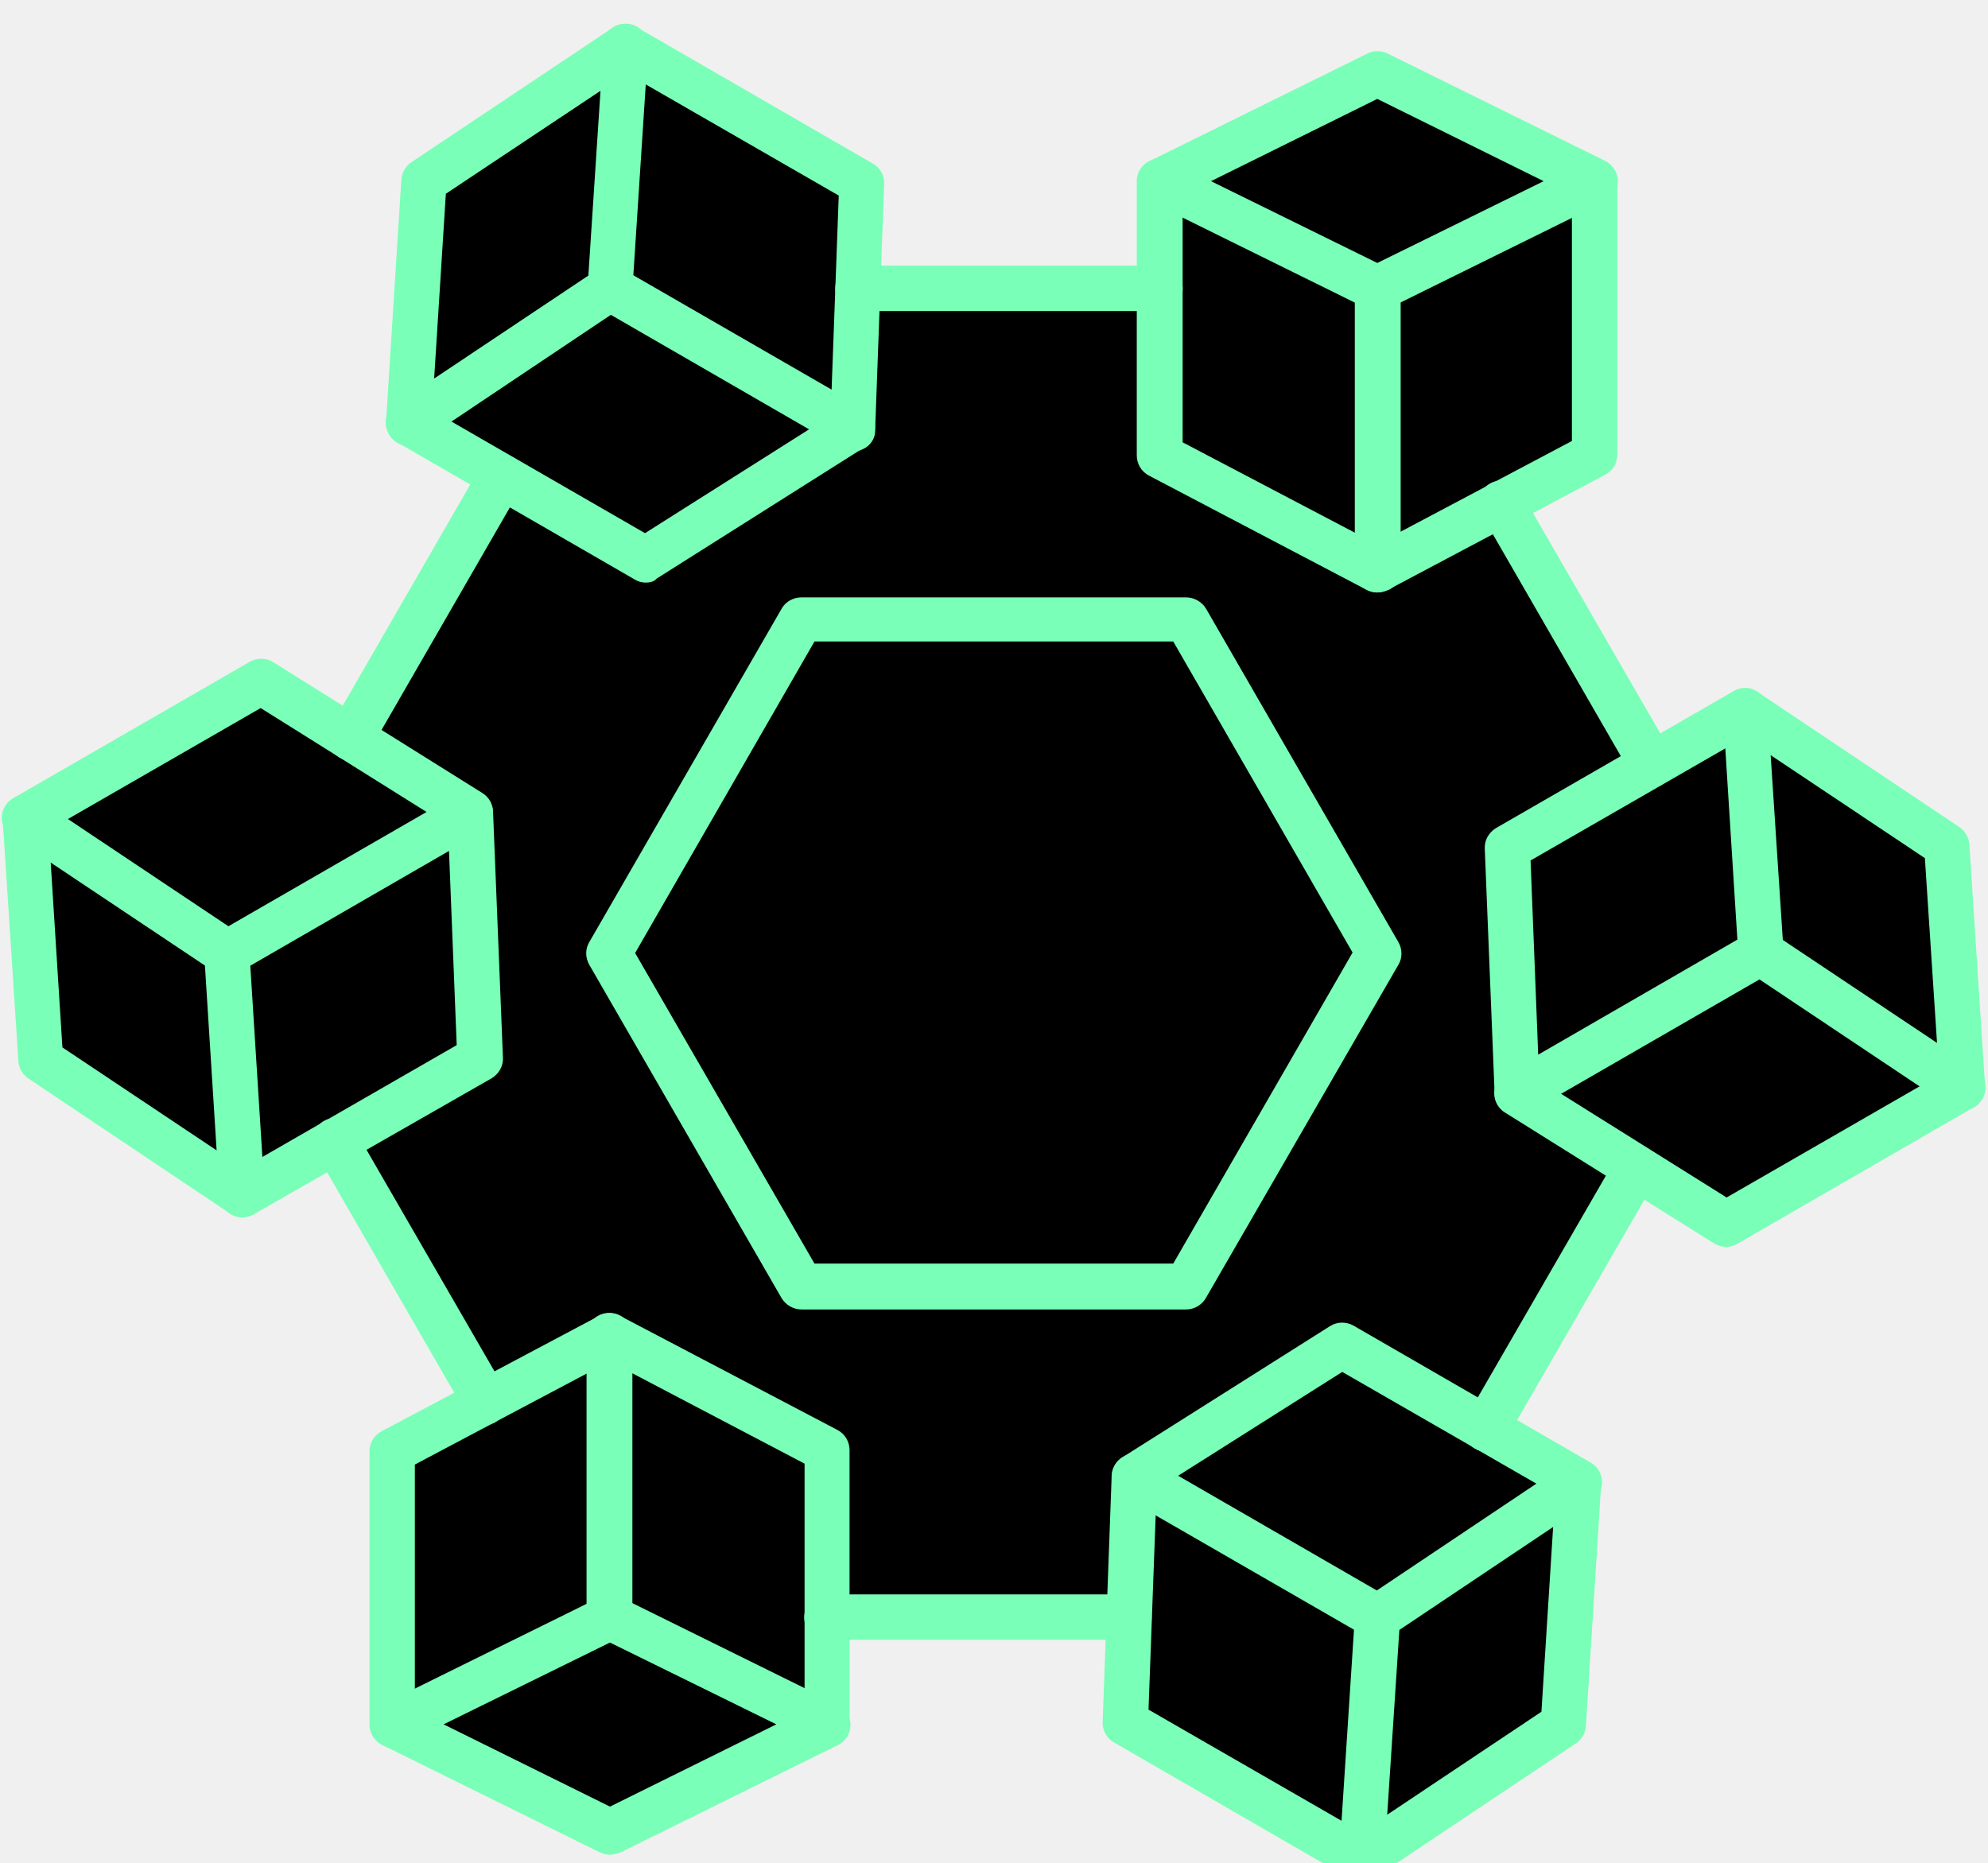
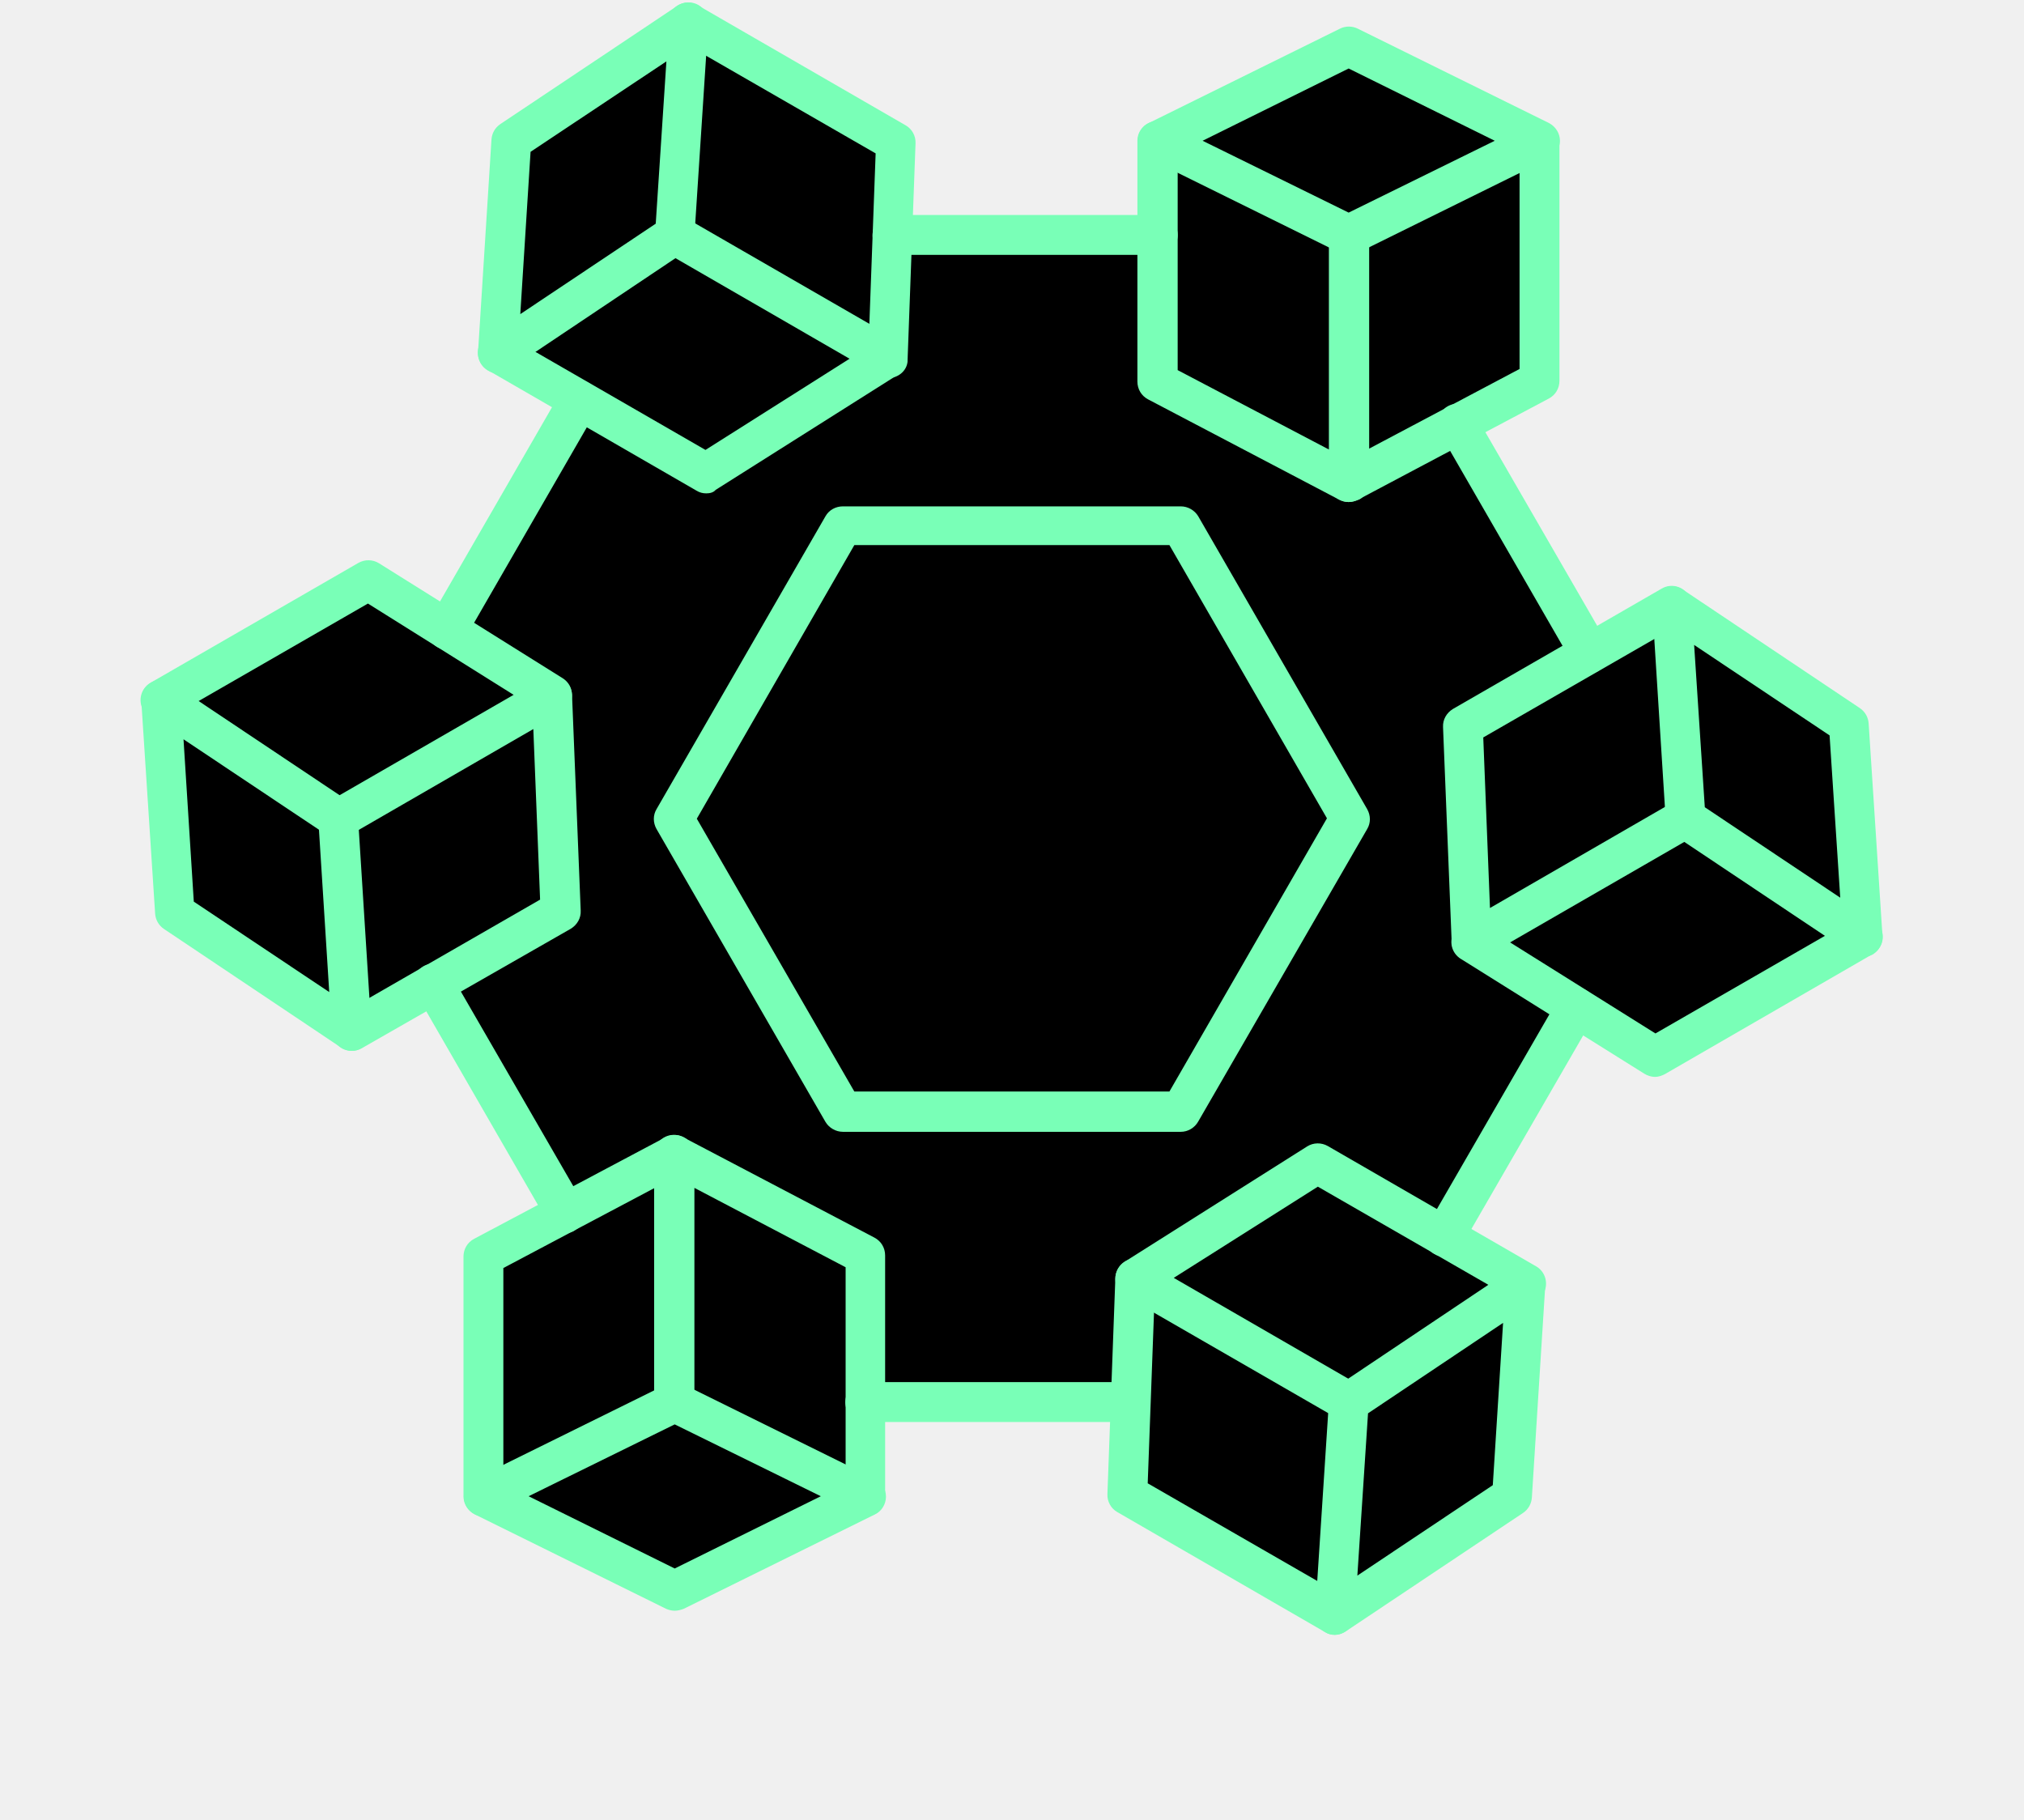
- <svg xmlns="http://www.w3.org/2000/svg" width="475" height="445" viewBox="0 0 475 435" fill="none">
+ <svg xmlns="http://www.w3.org/2000/svg" width="495" height="445" viewBox="0 0 475 495" fill="none">
  <g clip-path="url(#clip0_526_281)">
    <path fill-rule="evenodd" clip-rule="evenodd" d="M125.139 343.838L63.245 227.54L110.263 127.772L157.52 69.329L297.126 63.904L349.608 96.29L397.401 182.223L400.073 255.294L349.608 348.943L297.126 386.836L214.534 381.41L154.872 386.836L125.139 343.838Z" fill="black" />
    <path fill-rule="evenodd" clip-rule="evenodd" d="M189.777 142.772L145.794 225.37L192.028 301.805L284.669 305.276L329.087 220.704L282.585 140.124L189.777 142.772Z" fill="black" />
    <path fill-rule="evenodd" clip-rule="evenodd" d="M151.755 125.899L100.296 91.357V35.132L150.636 9.252L203.281 38.239V98.14L151.755 125.899Z" fill="black" />
    <path fill-rule="evenodd" clip-rule="evenodd" d="M60.616 279.028L9.157 244.486V188.261L59.497 162.381L112.137 191.368V251.269L60.616 279.028Z" fill="black" />
    <path fill-rule="evenodd" clip-rule="evenodd" d="M329.111 129.999L277.652 104.516V39.233L327.992 13.352L380.632 42.34V102.241L329.111 129.999Z" fill="black" />
    <path fill-rule="evenodd" clip-rule="evenodd" d="M415.676 285.872L364.222 260.389V195.106L414.557 169.226L467.202 198.213V258.118L415.676 285.872Z" fill="black" />
    <path fill-rule="evenodd" clip-rule="evenodd" d="M323.146 434.308L271.687 408.829V343.541L322.027 317.661L374.672 346.653V406.554L323.146 434.308Z" fill="black" />
    <path fill-rule="evenodd" clip-rule="evenodd" d="M145.756 433.491L94.302 408.012V342.724L144.642 316.844L197.282 345.836V405.737L145.756 433.491Z" fill="black" />
    <path fill-rule="evenodd" clip-rule="evenodd" d="M289.35 38.291L329.083 57.838L368.83 38.291L329.083 18.635L289.35 38.291ZM329.083 69.329C328.222 69.329 327.477 69.109 326.726 68.799L274.737 43.134C272.911 42.273 271.725 40.337 271.725 38.296C271.725 36.255 272.911 34.314 274.737 33.459L326.726 7.794C328.227 7.043 330.053 7.043 331.564 7.794L383.554 33.459C385.38 34.424 386.565 36.255 386.565 38.296C386.565 40.337 385.38 42.278 383.554 43.134L331.564 68.799C330.703 69.124 329.943 69.329 329.083 69.329Z" fill="#79FFB7" />
    <path fill-rule="evenodd" clip-rule="evenodd" d="M329.083 136.572C328.222 136.572 327.366 136.353 326.506 135.932L274.516 108.642C272.69 107.676 271.615 105.845 271.615 103.804V38.291C271.615 35.28 274.081 32.918 277.093 32.918C280.104 32.918 282.571 35.385 282.571 38.396V100.692L323.71 122.284V63.956C323.71 60.945 326.176 58.478 329.188 58.478C332.199 58.478 334.666 60.945 334.666 63.956V131.199C334.666 133.135 333.7 134.852 332.089 135.822C331.014 136.257 330.043 136.572 329.078 136.572H329.083Z" fill="#79FFB7" />
    <path fill-rule="evenodd" clip-rule="evenodd" d="M329.082 136.572C327.146 136.572 325.21 135.497 324.245 133.671C322.854 130.984 323.81 127.767 326.496 126.367L375.58 100.372V38.291C375.58 35.28 378.046 32.918 380.952 32.918C383.859 32.918 386.431 35.385 386.431 38.396V103.594C386.431 105.64 385.355 107.466 383.529 108.431L331.678 135.927C330.818 136.348 329.948 136.568 329.087 136.568L329.082 136.572Z" fill="#79FFB7" />
    <path fill-rule="evenodd" clip-rule="evenodd" d="M106.529 41.303L103.733 85.453L140.579 60.849L143.48 16.699L106.525 41.303H106.529ZM97.614 101.552C96.649 101.552 95.788 101.332 94.928 100.802C93.102 99.726 92.131 97.79 92.241 95.759L95.893 37.975C96.003 36.259 96.859 34.758 98.25 33.793L146.482 1.569C148.199 0.384 150.464 0.384 152.18 1.349C154.007 2.425 154.977 4.361 154.867 6.393L151.105 64.176C150.995 65.892 150.139 67.393 148.748 68.359L100.631 100.582C99.665 101.237 98.695 101.548 97.619 101.548L97.614 101.552Z" fill="#79FFB7" />
    <path fill-rule="evenodd" clip-rule="evenodd" d="M154.332 134.216C153.366 134.216 152.505 133.996 151.645 133.466L94.928 100.712C92.351 99.211 91.386 95.874 92.882 93.298C94.378 90.721 97.719 89.861 100.296 91.362L154.112 122.4L193.314 97.59L142.935 68.488C140.359 66.987 139.499 63.651 140.89 61.074C142.391 58.498 145.727 57.637 148.304 59.028L206.412 92.547C208.018 93.513 209.098 95.234 209.098 97.17C209.098 99.106 208.133 100.822 206.522 101.897L156.894 133.26C156.268 133.996 155.297 134.216 154.332 134.216Z" fill="#79FFB7" />
    <path fill-rule="evenodd" clip-rule="evenodd" d="M203.841 102.848H203.621C200.609 102.738 198.248 100.272 198.358 97.26L200.404 41.728L146.698 10.8C144.121 9.299 143.261 5.963 144.652 3.386C146.153 0.81 149.49 -0.051 152.066 1.45L208.568 34.094C210.284 35.06 211.365 36.996 211.255 39.027L209.099 97.776C209.209 100.582 206.742 102.848 203.836 102.848H203.841Z" fill="#79FFB7" />
    <path fill-rule="evenodd" clip-rule="evenodd" d="M14.912 245.279L51.758 269.883L48.961 225.719L12.115 201.115L14.912 245.279ZM57.876 285.873C56.801 285.873 55.721 285.548 54.865 284.908L6.747 252.684C5.356 251.718 4.496 250.217 4.391 248.501L0.629 190.713C0.519 188.667 1.489 186.731 3.315 185.67C5.141 184.595 7.297 184.705 9.013 185.89L57.226 218.099C58.617 219.065 59.478 220.566 59.583 222.282L63.235 280.065C63.345 282.111 62.269 284.047 60.549 285.108C59.703 285.653 58.847 285.873 57.876 285.873Z" fill="#79FFB7" />
    <path fill-rule="evenodd" clip-rule="evenodd" d="M57.877 285.873C55.941 285.873 54.225 284.908 53.149 283.187C51.648 280.61 52.509 277.283 55.195 275.773L109.121 244.735L107.28 198.333L56.902 227.435C54.325 228.936 50.998 228.076 49.488 225.499C47.987 222.922 48.847 219.595 51.534 218.085L109.642 184.566C111.248 183.6 113.294 183.6 115.015 184.566C116.736 185.532 117.701 187.252 117.811 189.079L120.168 247.717C120.278 249.763 119.202 251.589 117.481 252.651L60.559 285.199C59.712 285.648 58.857 285.868 57.886 285.868L57.877 285.873Z" fill="#79FFB7" />
    <path fill-rule="evenodd" clip-rule="evenodd" d="M5.892 195.866C4.066 195.866 2.24 194.901 1.164 193.18C-0.337 190.603 0.523 187.276 3.1 185.766L59.707 153.121C61.423 152.156 63.579 152.156 65.295 153.231L115.239 184.489C117.816 186.095 118.566 189.422 116.955 192.013C115.349 194.59 112.022 195.34 109.431 193.729L62.284 164.192L8.578 195.12C7.828 195.651 6.862 195.871 5.892 195.871V195.866Z" fill="#79FFB7" />
    <path fill-rule="evenodd" clip-rule="evenodd" d="M105.995 407.037L145.742 426.694L185.49 407.037L145.742 387.491L105.995 407.037ZM145.733 438.185C144.872 438.185 144.127 437.965 143.376 437.655L91.386 411.99C89.561 411.024 88.375 409.193 88.375 407.152C88.375 405.111 89.561 403.17 91.386 402.315L143.376 376.65C144.877 375.899 146.703 375.899 148.214 376.65L200.203 402.315C202.029 403.28 203.215 405.111 203.215 407.152C203.215 409.193 202.029 411.134 200.203 411.99L148.214 437.655C147.353 437.97 146.593 438.185 145.733 438.185Z" fill="#79FFB7" />
    <path fill-rule="evenodd" clip-rule="evenodd" d="M197.717 412.52C194.705 412.52 192.239 410.053 192.239 407.042V344.746L151.1 323.154V381.372C151.1 384.384 148.634 386.85 145.622 386.85C142.611 386.85 140.144 384.384 140.144 381.372V314.129C140.144 312.193 141.11 310.477 142.721 309.506C144.327 308.541 146.373 308.431 148.094 309.396L200.083 336.687C201.909 337.652 202.985 339.483 202.985 341.524V407.047C203.095 410.03 200.733 412.511 197.722 412.511L197.717 412.52Z" fill="#79FFB7" />
    <path fill-rule="evenodd" clip-rule="evenodd" d="M93.757 412.52C90.745 412.52 88.279 410.054 88.279 407.042V341.845C88.279 339.799 89.354 337.973 91.18 337.007L143.17 309.406C145.857 308.015 149.074 308.971 150.474 311.658C151.865 314.344 150.909 317.561 148.223 318.962L99.125 344.957V406.937C99.221 410.044 96.754 412.525 93.752 412.525L93.757 412.52Z" fill="#79FFB7" />
    <path fill-rule="evenodd" clip-rule="evenodd" d="M334.355 384.479L331.453 428.629L368.299 404.026L371.096 359.876L334.36 384.479H334.355ZM325.335 444.744C324.369 444.744 323.508 444.524 322.648 443.993C320.822 442.917 319.852 440.982 319.962 438.95L323.724 381.167C323.834 379.451 324.689 377.95 326.08 376.984L374.198 344.761C375.914 343.575 378.18 343.575 379.896 344.541C381.722 345.616 382.692 347.552 382.582 349.584L378.93 407.367C378.82 409.083 377.965 410.584 376.574 411.55L328.346 443.773C327.366 444.414 326.3 444.739 325.335 444.739V444.744Z" fill="#79FFB7" />
    <path fill-rule="evenodd" clip-rule="evenodd" d="M329.082 386.836C328.117 386.836 327.256 386.616 326.396 386.085L268.288 352.581C266.681 351.615 265.601 349.894 265.601 347.958C265.601 346.022 266.567 344.306 268.178 343.231L317.806 311.868C319.522 310.792 321.678 310.792 323.394 311.758L380.111 344.512C382.688 346.013 383.548 349.349 382.047 351.926C380.546 354.502 377.21 355.363 374.633 353.862L320.707 322.824L281.505 347.633L331.884 376.735C334.46 378.236 335.321 381.573 333.82 384.149C332.84 385.865 331.014 386.836 329.078 386.836H329.082Z" fill="#79FFB7" />
    <path fill-rule="evenodd" clip-rule="evenodd" d="M325.334 444.744C324.369 444.744 323.508 444.524 322.648 443.993L266.146 411.349C264.43 410.384 263.349 408.448 263.459 406.416L265.615 347.667C265.725 344.656 268.192 342.294 271.203 342.404C274.215 342.514 276.576 344.981 276.466 347.992L274.42 403.524L328.126 434.452C330.703 435.953 331.563 439.29 330.062 441.866C328.987 443.663 327.161 444.744 325.334 444.744Z" fill="#79FFB7" />
    <path fill-rule="evenodd" clip-rule="evenodd" d="M425.973 219.6L462.819 244.204L459.917 200.054L423.071 175.45L425.973 219.6ZM468.937 260.313C467.862 260.313 466.781 259.988 465.926 259.453L417.698 227.229C416.307 226.263 415.447 224.762 415.341 223.046L411.689 165.263C411.579 163.217 412.655 161.281 414.376 160.22C416.202 159.144 418.358 159.254 420.074 160.44L468.192 192.663C469.583 193.629 470.443 195.13 470.548 196.846L474.31 254.629C474.42 256.675 473.345 258.611 471.624 259.672C470.763 260.093 469.908 260.313 468.937 260.313Z" fill="#79FFB7" />
    <path fill-rule="evenodd" clip-rule="evenodd" d="M362.491 261.595C361.631 261.595 360.665 261.375 359.915 260.954C358.199 259.988 357.228 258.268 357.118 256.441L354.762 197.803C354.652 195.757 355.727 193.931 357.448 192.869L414.261 160.115C416.837 158.614 420.165 159.475 421.675 162.161C423.176 164.738 422.316 168.065 419.629 169.575L365.704 200.613L367.53 247.015L417.908 217.913C420.485 216.412 423.812 217.272 425.322 219.959C426.823 222.535 425.963 225.862 423.276 227.373L365.168 260.892C364.418 261.399 363.452 261.599 362.482 261.599L362.491 261.595Z" fill="#79FFB7" />
    <path fill-rule="evenodd" clip-rule="evenodd" d="M412.435 292.962C411.469 292.962 410.389 292.637 409.533 292.102L359.589 260.844C357.013 259.238 356.262 255.911 357.873 253.32C359.479 250.743 362.806 249.993 365.397 251.604L412.545 281.141L466.25 250.213C468.827 248.712 472.154 249.572 473.664 252.149C475.165 254.725 474.305 258.052 471.618 259.563L415.116 292.207C414.256 292.642 413.4 292.958 412.43 292.958L412.435 292.962Z" fill="#79FFB7" />
    <path fill-rule="evenodd" clip-rule="evenodd" d="M116.095 335.396C114.269 335.396 112.443 334.43 111.367 332.71L75.382 270.309C73.881 267.732 74.741 264.405 77.318 262.894C79.894 261.393 83.221 262.254 84.732 264.83L120.717 327.126C122.218 329.703 121.358 333.03 118.781 334.54C118.017 335.181 117.051 335.401 116.095 335.401V335.396Z" fill="#79FFB7" />
    <path fill-rule="evenodd" clip-rule="evenodd" d="M83.766 176.741C82.801 176.741 81.94 176.521 81.08 175.99C78.503 174.489 77.643 171.152 79.034 168.576L115.019 106.175C116.52 103.598 119.857 102.738 122.433 104.239C125.01 105.74 125.87 109.077 124.479 111.653L88.494 174.054C87.514 175.77 85.698 176.741 83.766 176.741Z" fill="#79FFB7" />
    <path fill-rule="evenodd" clip-rule="evenodd" d="M277.107 69.33H205.04C202.029 69.33 199.562 66.863 199.562 63.957C199.562 61.05 202.029 58.478 205.04 58.478H277.107C280.118 58.478 282.585 60.945 282.585 63.957C282.57 66.858 280.104 69.33 277.107 69.33Z" fill="#79FFB7" />
    <path fill-rule="evenodd" clip-rule="evenodd" d="M394.715 183.079C392.889 183.079 391.062 182.113 389.987 180.392L354.001 117.991C352.5 115.415 353.361 112.088 355.937 110.577C358.514 109.062 361.841 109.937 363.352 112.513L399.337 174.809C400.838 177.386 399.978 180.713 397.401 182.223C396.651 182.864 395.685 183.189 394.715 183.084V183.079Z" fill="#79FFB7" />
    <path fill-rule="evenodd" clip-rule="evenodd" d="M354.967 341.84C354.002 341.84 353.141 341.62 352.281 341.089C349.704 339.588 348.844 336.252 350.345 333.675L386.33 271.379C387.831 268.803 391.168 267.942 393.744 269.443C396.321 270.944 397.181 274.281 395.68 276.857L359.695 339.153C358.729 340.869 356.898 341.84 354.967 341.84Z" fill="#79FFB7" />
    <path fill-rule="evenodd" clip-rule="evenodd" d="M269.693 386.836H197.627C194.615 386.836 192.148 384.369 192.148 381.463C192.148 378.556 194.615 375.985 197.627 375.985H269.693C272.705 375.985 275.171 378.451 275.171 381.463C275.171 384.474 272.69 386.836 269.693 386.836Z" fill="#79FFB7" />
    <path fill-rule="evenodd" clip-rule="evenodd" d="M194.61 296.939H280.325L323.179 222.612L280.325 148.284H194.61L151.756 222.722L194.61 296.944V296.939ZM283.432 307.9H191.489C189.553 307.9 187.727 306.825 186.761 305.214L140.785 225.513C139.82 223.797 139.82 221.751 140.785 220.14L186.761 140.44C187.727 138.724 189.558 137.753 191.489 137.753H283.432C285.368 137.753 287.194 138.829 288.159 140.44L334.135 220.14C335.101 221.857 335.101 223.902 334.135 225.513L288.159 305.104C287.194 306.82 285.363 307.9 283.432 307.9Z" fill="#79FFB7" />
  </g>
  <defs>
    <clipPath id="clip0_526_281">
      <rect width="473.973" height="444.092" fill="white" transform="translate(0.422852 0.651611)" />
    </clipPath>
  </defs>
</svg>
